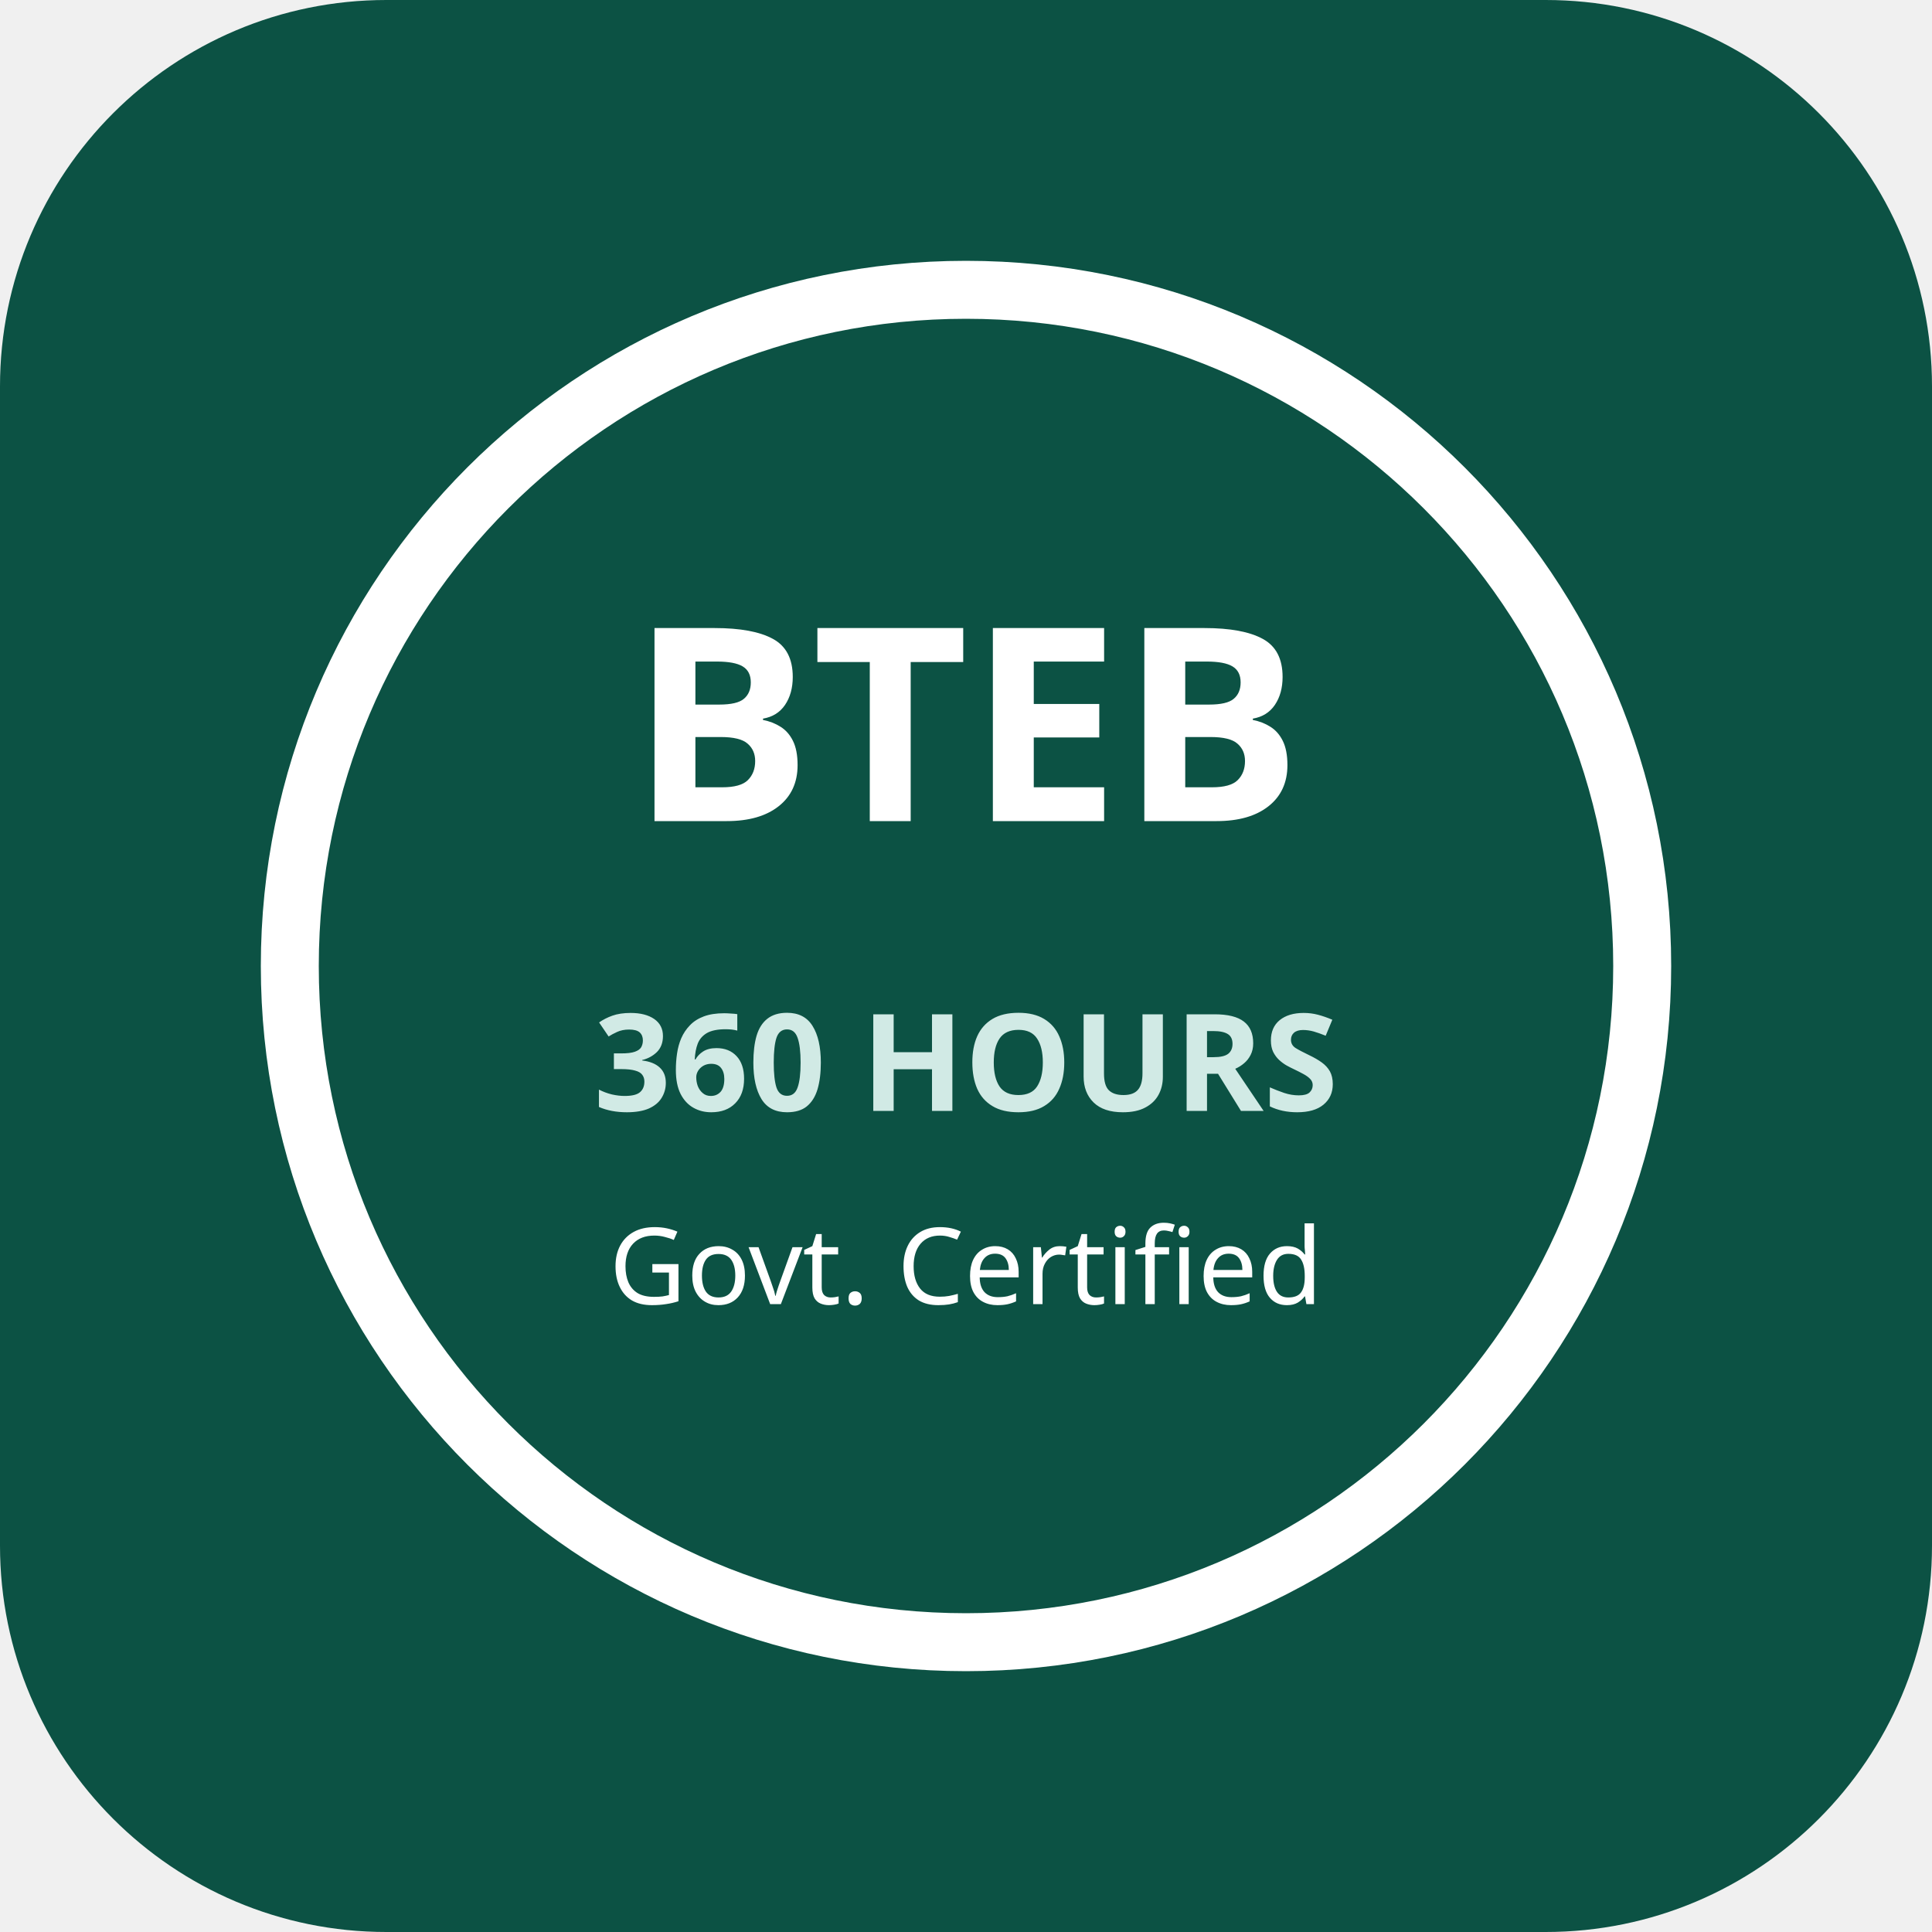
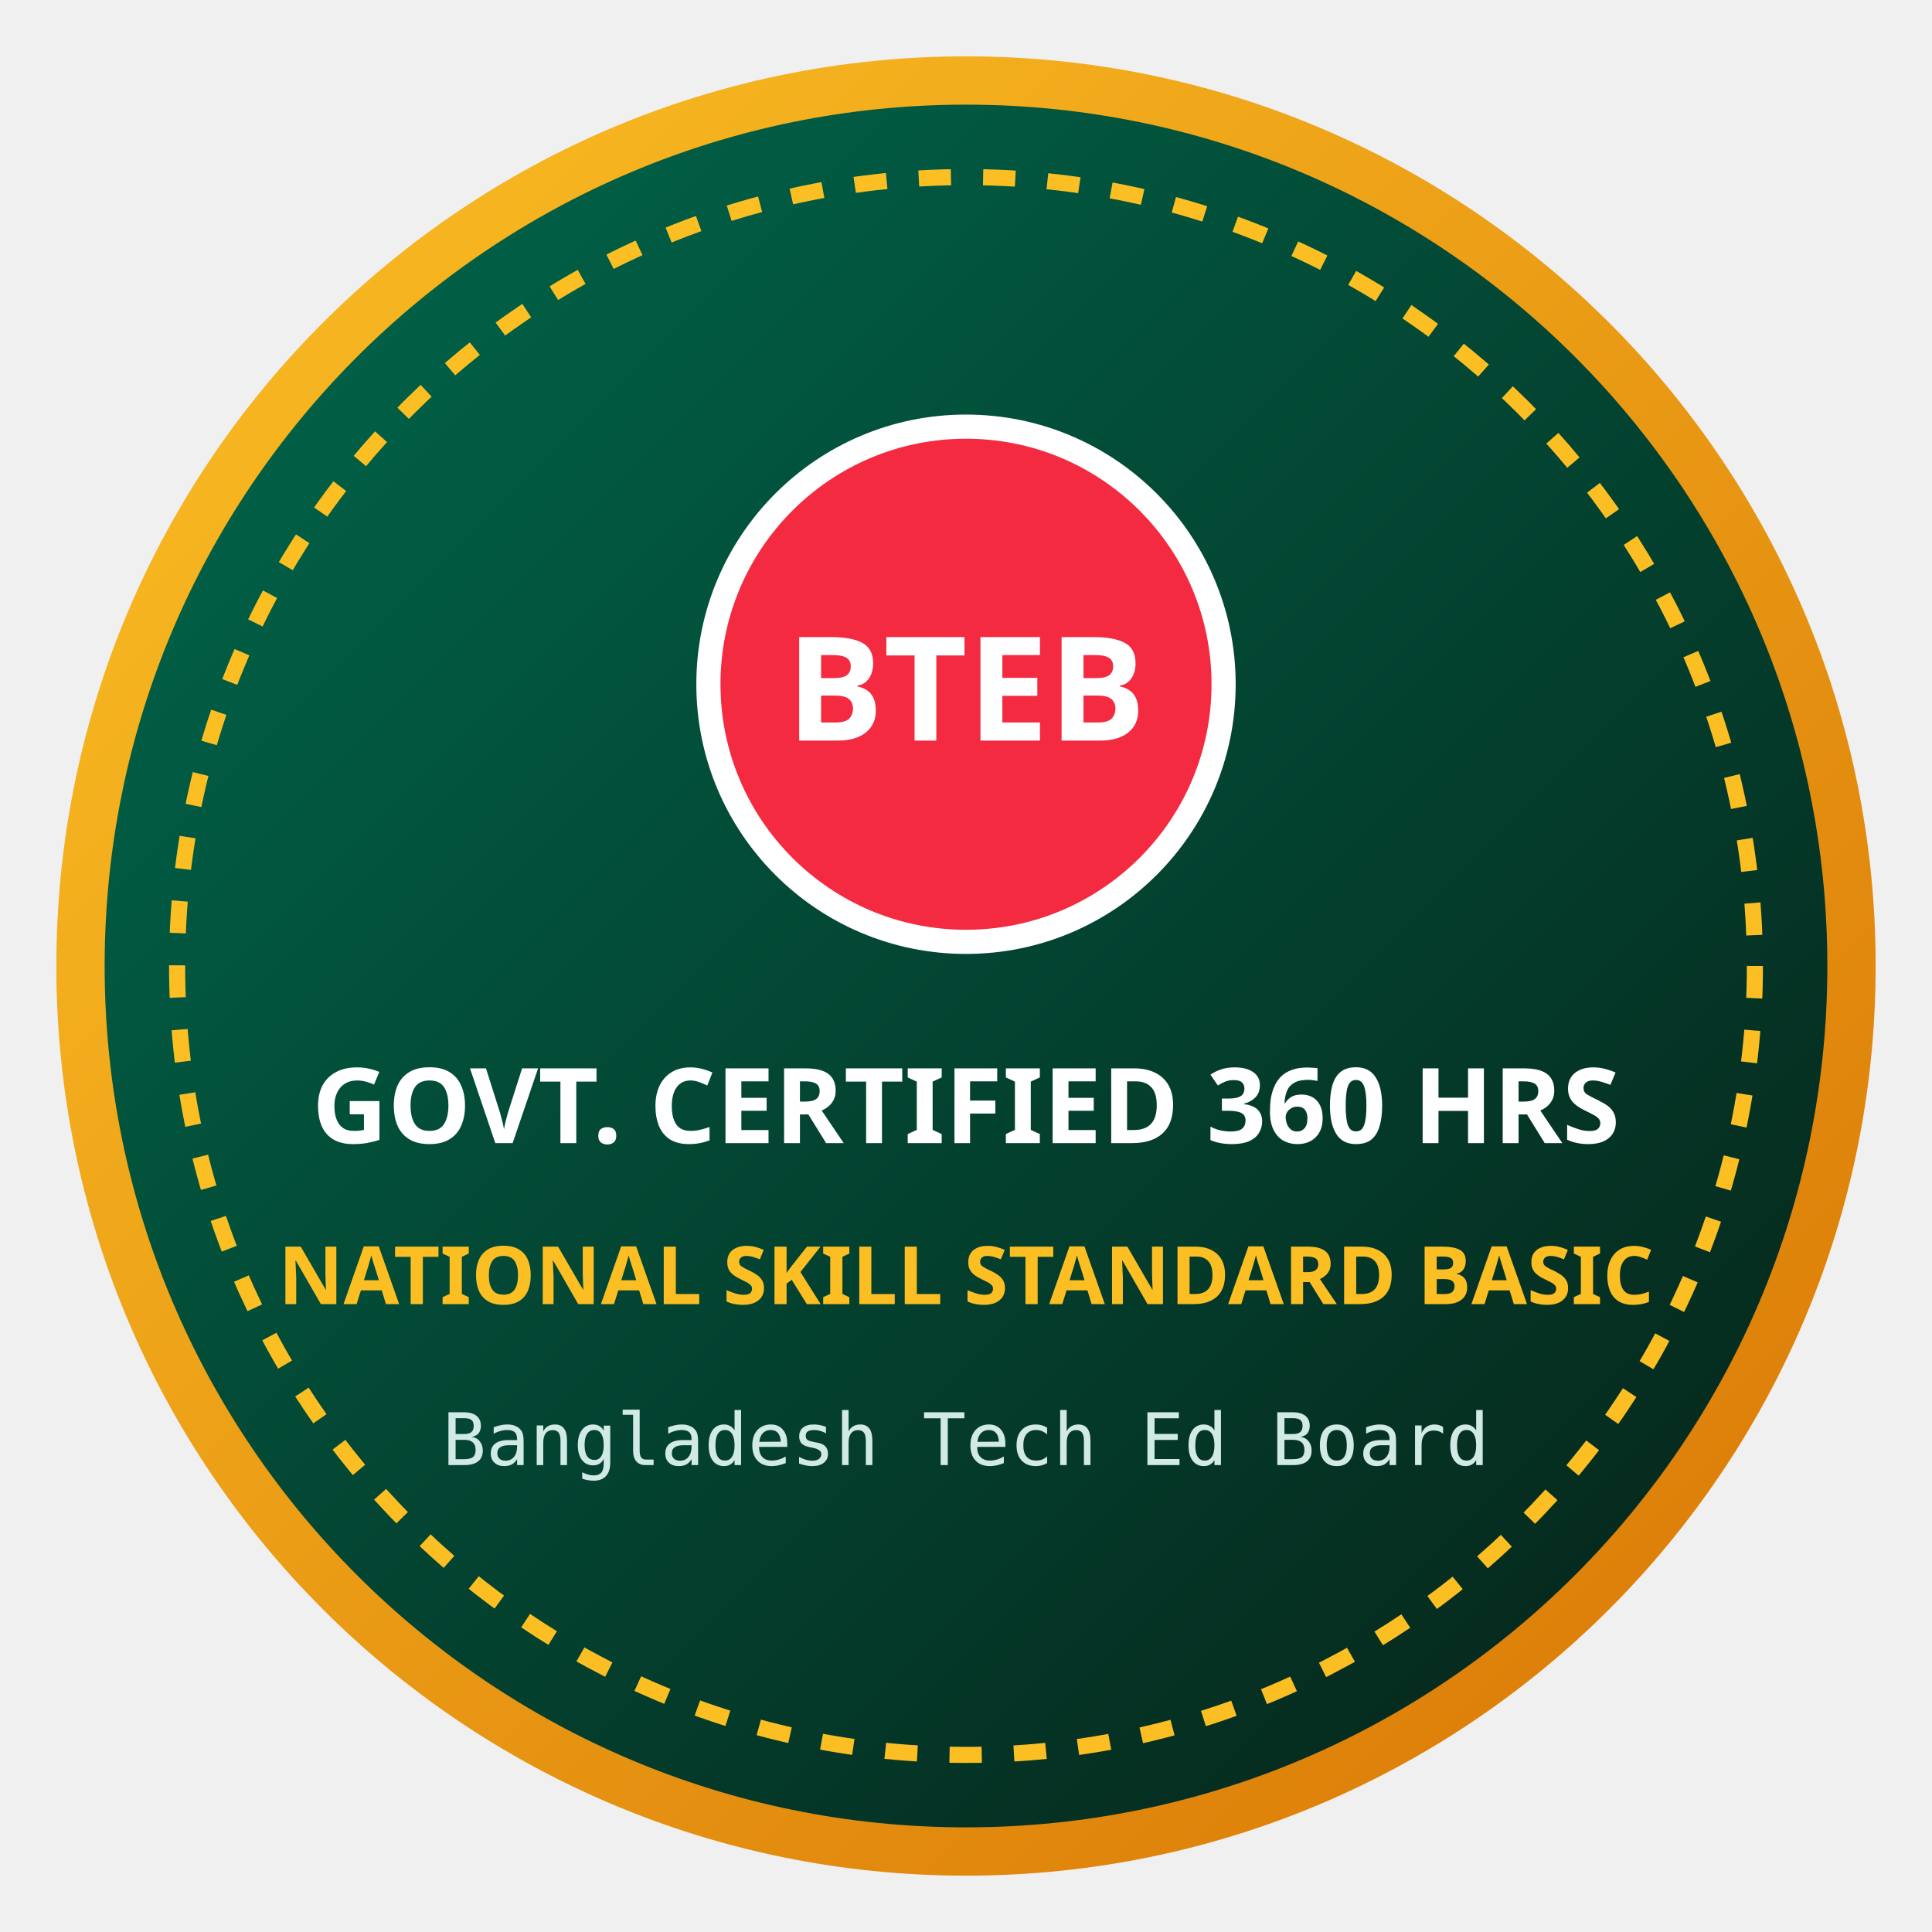
- <svg xmlns="http://www.w3.org/2000/svg" viewBox="0 0 200 200" width="200" height="200">
-   <rect width="200" height="200" rx="40" fill="#0C5244" />
-   <circle cx="100" cy="100" r="70" fill="none" stroke="#FFFFFF" stroke-width="6" />
-   <text x="100" y="85" font-family="sans-serif" font-weight="bold" font-size="28" fill="#FFFFFF" text-anchor="middle">BTEB</text>
-   <text x="100" y="115" font-family="sans-serif" font-weight="bold" font-size="14" fill="#D1EAE5" text-anchor="middle">360 HOURS</text>
-   <text x="100" y="135" font-family="sans-serif" font-size="11" fill="#FFFFFF" text-anchor="middle">Govt. Certified</text>
+ <svg xmlns="http://www.w3.org/2000/svg" viewBox="0 0 240 240" width="240" height="240">
+   <defs>
+     <linearGradient id="btebGrad" x1="0%" y1="0%" x2="100%" y2="100%">
+       <stop offset="0%" stop-color="#006A4E" />
+       <stop offset="100%" stop-color="#062016" />
+     </linearGradient>
+     <linearGradient id="goldGrad" x1="0%" y1="0%" x2="100%" y2="100%">
+       <stop offset="0%" stop-color="#FBBF24" />
+       <stop offset="100%" stop-color="#D97706" />
+     </linearGradient>
+   </defs>
+   <circle cx="120" cy="120" r="110" fill="url(#btebGrad)" stroke="url(#goldGrad)" stroke-width="6" />
+   <circle cx="120" cy="120" r="98" fill="none" stroke="#FBBF24" stroke-width="2" stroke-dasharray="4 4" />
+   <circle cx="120" cy="85" r="32" fill="#F42A41" stroke="#FFFFFF" stroke-width="3" />
+   <text x="120" y="92" font-family="'Plus Jakarta Sans', sans-serif" font-weight="900" font-size="18" fill="#FFFFFF" text-anchor="middle">BTEB</text>
+   <text x="120" y="142" font-family="'Plus Jakarta Sans', sans-serif" font-weight="800" font-size="13" fill="#FFFFFF" text-anchor="middle">GOVT. CERTIFIED 360 HRS</text>
+   <text x="120" y="162" font-family="'Plus Jakarta Sans', sans-serif" font-weight="700" font-size="10" fill="#FBBF24" text-anchor="middle">NATIONAL SKILL STANDARD BASIC</text>
+   <text x="120" y="182" font-family="'JetBrains Mono', monospace" font-size="9" fill="#D1EAE5" text-anchor="middle">Bangladesh Tech Ed Board</text>
</svg>
